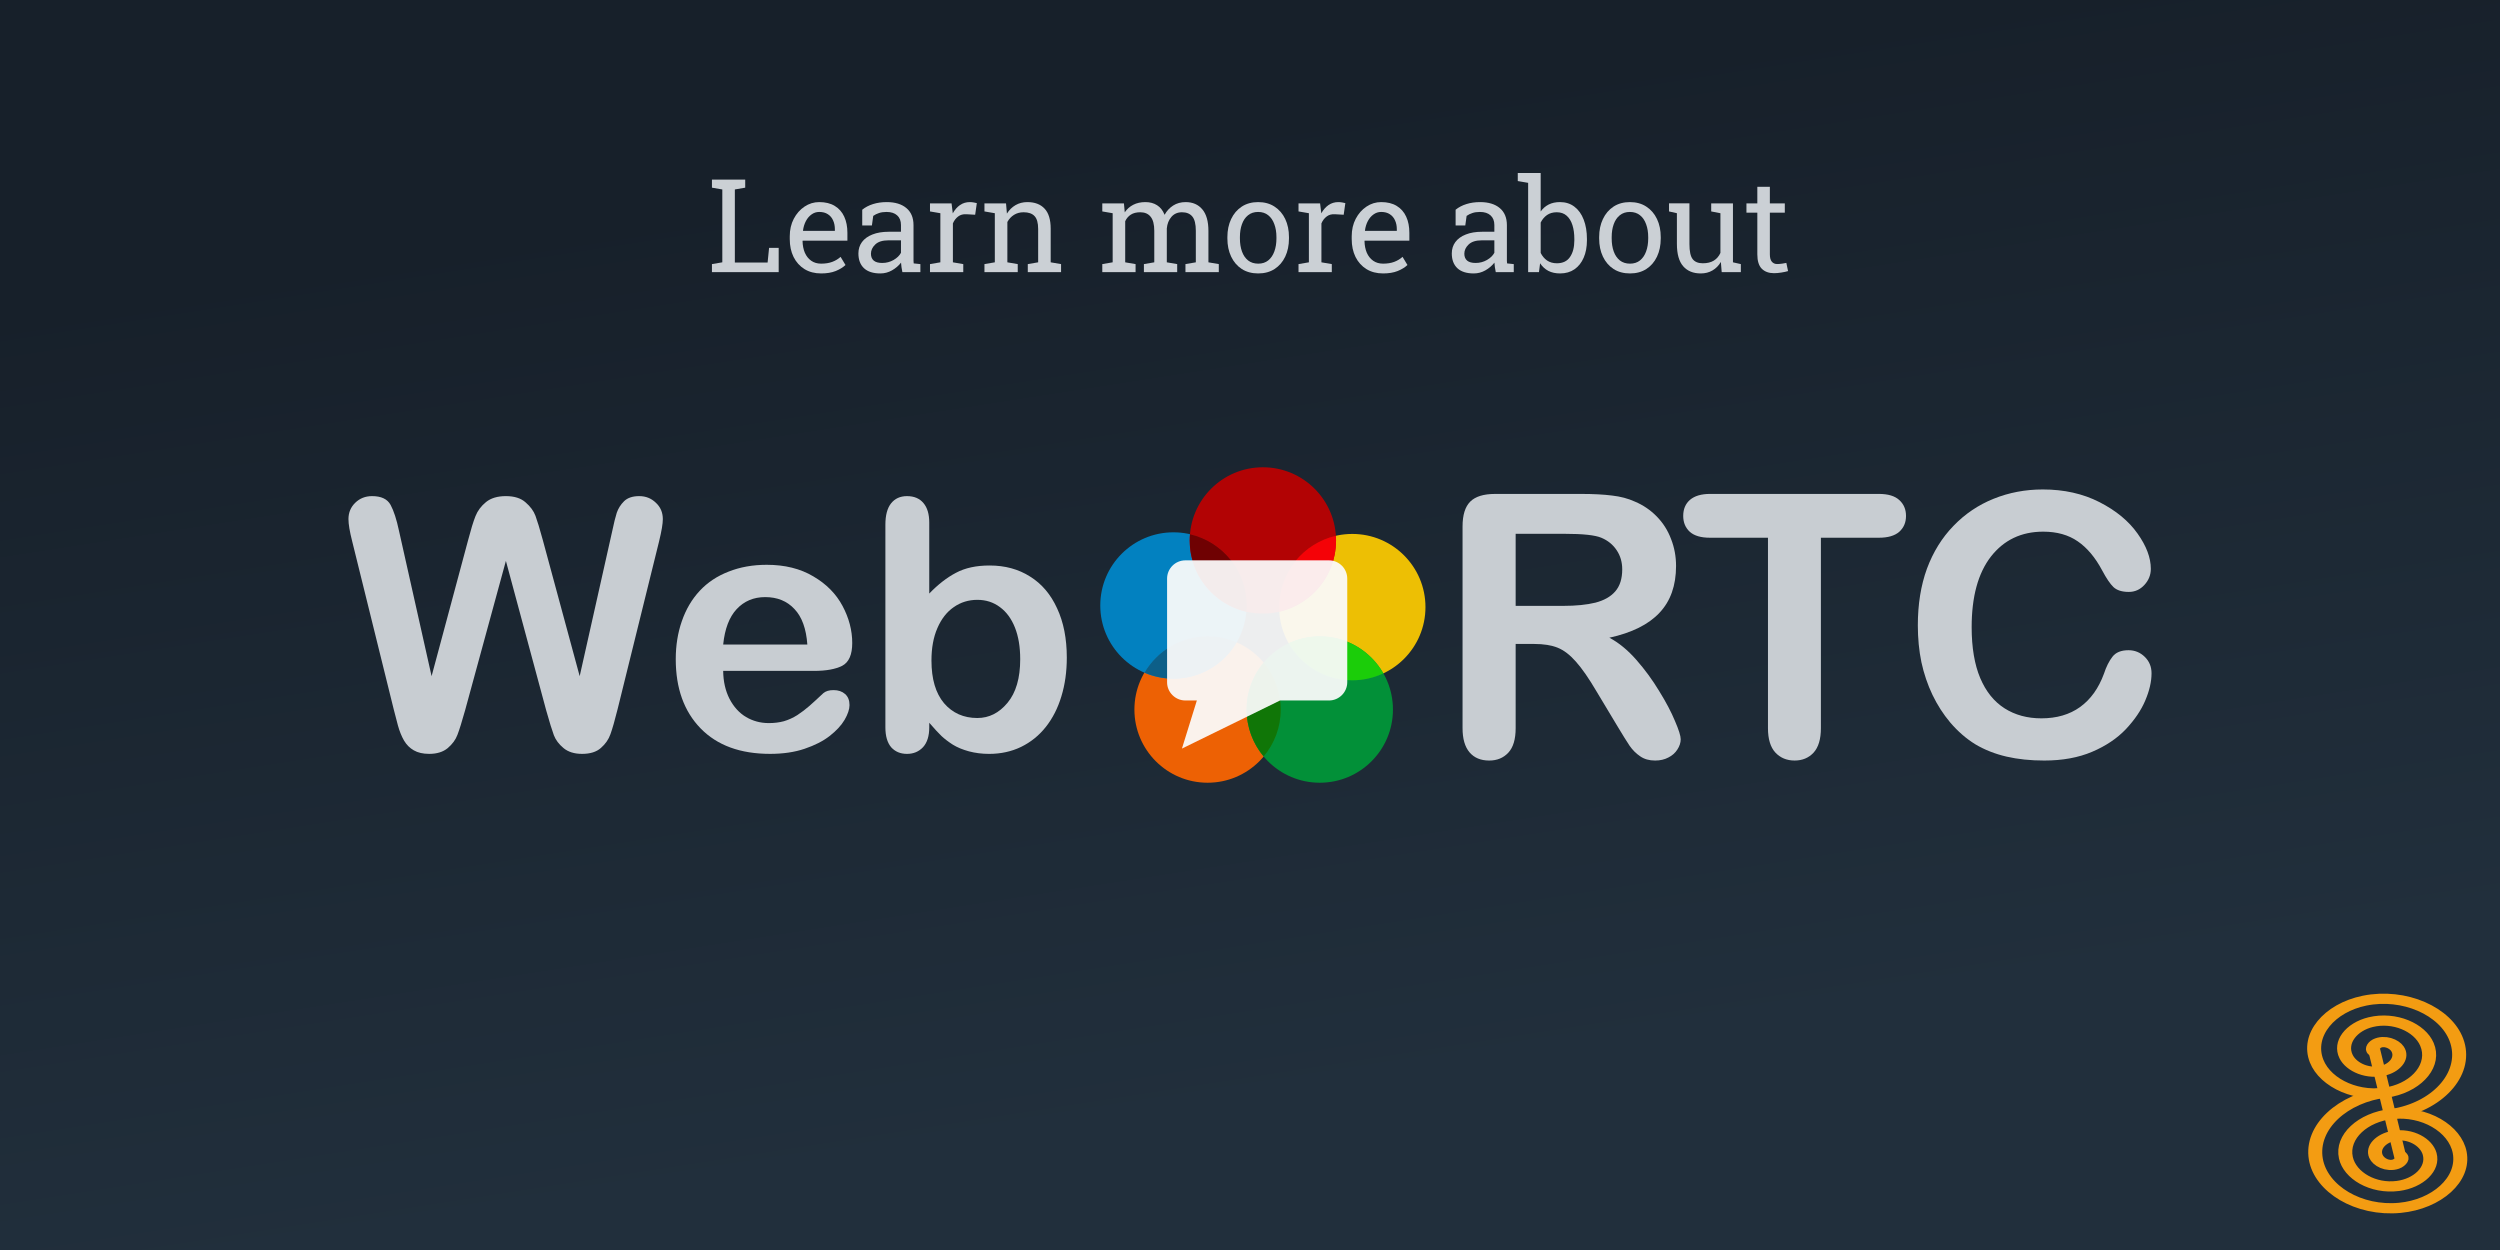
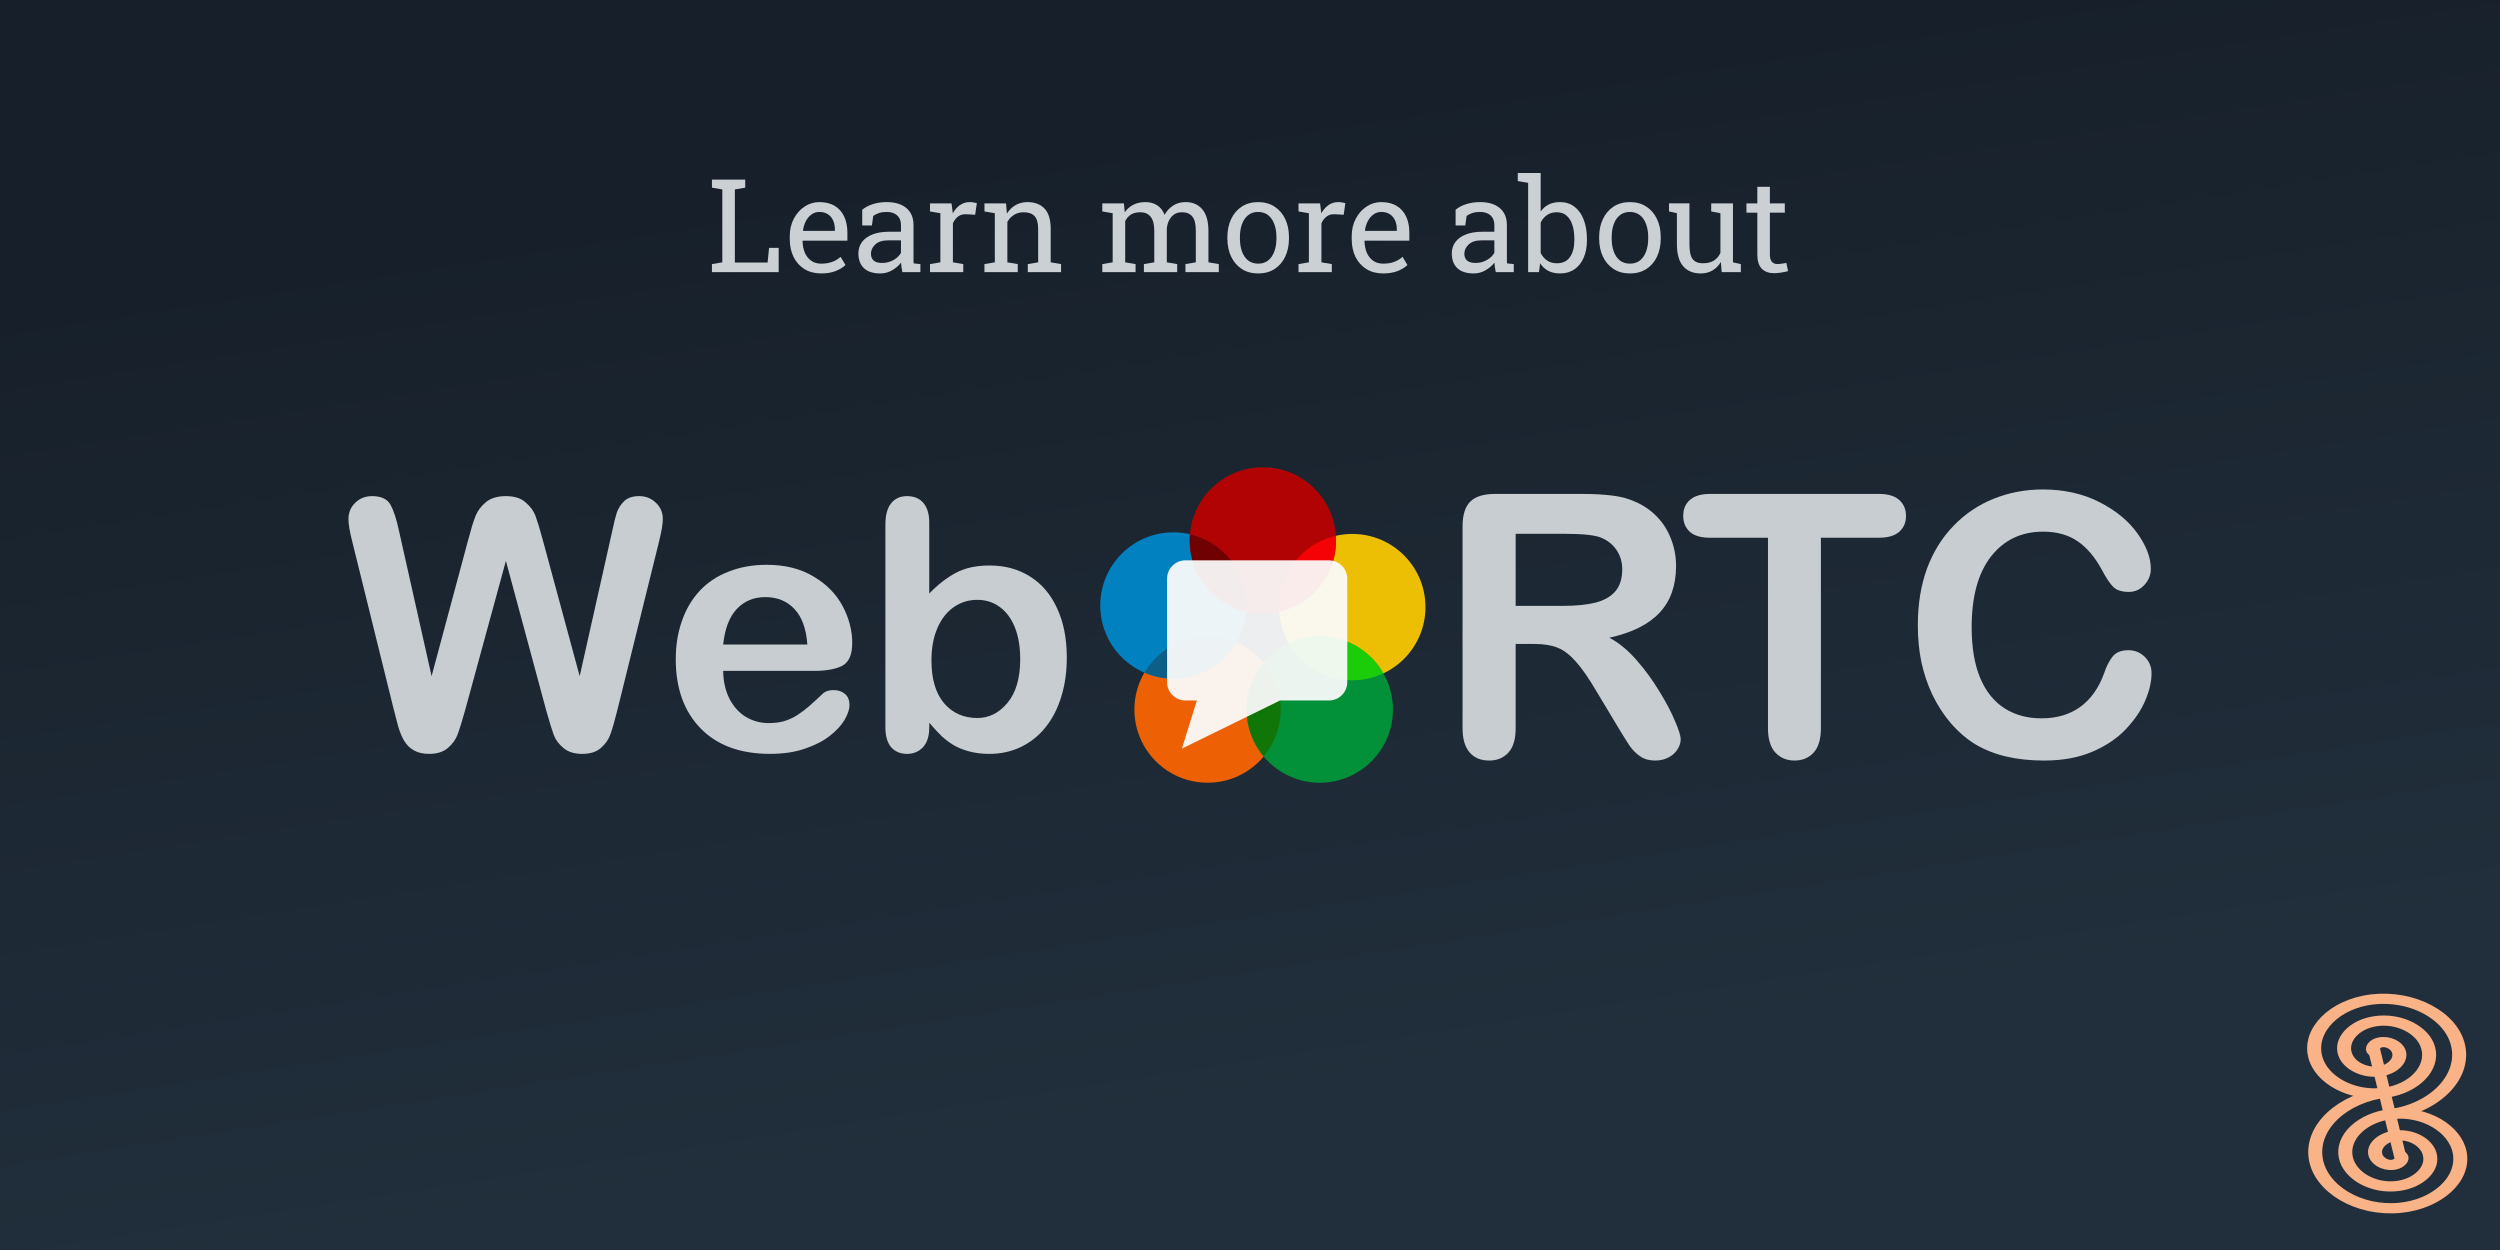
<svg xmlns="http://www.w3.org/2000/svg" xmlns:xlink="http://www.w3.org/1999/xlink" width="1024" height="512" viewBox="0 0 1024 512" id="svg2" version="1.1">
  <defs id="defs4">
    <linearGradient id="linearGradient4542">
      <stop style="stop-color:#ebedef;stop-opacity:1;" offset="0" id="stop4538" />
      <stop style="stop-color:#ebedef;stop-opacity:0;" offset="1" id="stop4540" />
    </linearGradient>
    <rect x="-53.125" y="1432.55" width="862.5" height="918.75" id="rect1298" />
    <linearGradient id="linearGradient5741">
      <stop style="stop-color:#212f3c;stop-opacity:1" offset="0" id="stop5743" />
      <stop style="stop-color:#17202a;stop-opacity:1" offset="1" id="stop5745" />
    </linearGradient>
    <linearGradient xlink:href="#linearGradient5741" id="linearGradient5747" x1="553.625" y1="989.862" x2="491.688" y2="591.425" gradientUnits="userSpaceOnUse" gradientTransform="translate(1.062557,-1.312378)" />
    <linearGradient xlink:href="#linearGradient4542" id="linearGradient4544" x1="315.54" y1="637.812" x2="707.315" y2="637.812" gradientUnits="userSpaceOnUse" />
    <clipPath clipPathUnits="userSpaceOnUse" id="clipPath844">
      <g id="use846">
        <text transform="scale(1.001524,0.9984779)" id="text943" y="908.021" x="341.67" style="font-style:normal;font-weight:normal;font-size:96px;line-height:0%;font-family:sans-serif;letter-spacing:0px;word-spacing:0px;fill:#d6dbdf;fill-opacity:0.941;stroke:none;stroke-width:1px;stroke-linecap:butt;stroke-linejoin:miter;stroke-opacity:1" xml:space="preserve">
          <tspan style="font-style:normal;font-variant:normal;font-weight:bold;font-stretch:normal;font-size:229.333px;line-height:1.25;font-family:Impact;-inkscape-font-specification:'Impact Bold';fill:#d6dbdf;fill-opacity:0.941" y="908.021" x="341.67" id="tspan941">SRE</tspan>
        </text>
        <g aria-label="SRE" transform="scale(1.001524,0.9984779)" style="font-style:normal;font-weight:normal;font-size:96px;line-height:0%;font-family:sans-serif;letter-spacing:0px;word-spacing:0px;fill:#d6dbdf;fill-opacity:0.941;stroke:none;stroke-width:1px;stroke-linecap:butt;stroke-linejoin:miter;stroke-opacity:1" id="g951">
          <path d="m 450.961,781.597 h -43.784 v -13.438 q 0,-9.406 -1.68,-11.982 -1.68,-2.576 -5.599,-2.576 -4.255,0 -6.495,3.471 -2.128,3.471 -2.128,10.526 0,9.07 2.464,13.661 2.352,4.591 13.326,11.086 31.466,18.701 39.641,30.682 8.174,11.982 8.174,38.633 0,19.372 -4.591,28.555 -4.479,9.182 -17.469,15.453 -12.99,6.159 -30.234,6.159 -18.924,0 -32.362,-7.167 -13.326,-7.167 -17.469,-18.253 -4.143,-11.086 -4.143,-31.466 v -11.87 h 43.784 v 22.06 q 0,10.19 1.792,13.102 1.904,2.911 6.607,2.911 4.703,0 6.943,-3.695 2.352,-3.695 2.352,-10.974 0,-16.013 -4.367,-20.94 -4.479,-4.927 -22.06,-16.461 -17.581,-11.646 -23.292,-16.909 -5.711,-5.263 -9.518,-14.557 -3.695,-9.294 -3.695,-23.74 0,-20.828 5.263,-30.458 5.375,-9.63 17.245,-15.005 11.87,-5.487 28.667,-5.487 18.365,0 31.242,5.935 12.99,5.935 17.133,15.005 4.255,8.958 4.255,30.57 z" style="font-style:normal;font-variant:normal;font-weight:bold;font-stretch:normal;font-size:229.333px;line-height:1.25;font-family:Impact;-inkscape-font-specification:'Impact Bold';fill:#d6dbdf;fill-opacity:0.941" id="path945" />
          <path d="m 469.662,726.727 h 33.37 q 33.37,0 45.128,2.576 11.87,2.576 19.26,13.214 7.503,10.526 7.503,33.706 0,21.164 -5.263,28.443 -5.263,7.279 -20.716,8.734 13.997,3.471 18.812,9.294 4.815,5.823 5.935,10.75 1.232,4.815 1.232,26.763 v 47.815 H 531.138 v -60.245 q 0,-14.557 -2.352,-18.029 -2.24,-3.471 -11.982,-3.471 v 81.745 h -47.143 z m 47.143,31.018 v 40.312 q 7.951,0 11.086,-2.128 3.247,-2.24 3.247,-14.221 v -9.966 q 0,-8.622 -3.135,-11.31 -3.023,-2.688 -11.198,-2.688 z" style="font-style:normal;font-variant:normal;font-weight:bold;font-stretch:normal;font-size:229.333px;line-height:1.25;font-family:Impact;-inkscape-font-specification:'Impact Bold';fill:#d6dbdf;fill-opacity:0.941" id="path947" />
          <path d="m 593.175,726.727 h 78.609 v 36.281 h -31.466 v 34.378 h 29.451 v 34.49 h -29.451 v 39.865 h 34.602 v 36.281 h -81.745 z" style="font-style:normal;font-variant:normal;font-weight:bold;font-stretch:normal;font-size:229.333px;line-height:1.25;font-family:Impact;-inkscape-font-specification:'Impact Bold';fill:#d6dbdf;fill-opacity:0.941" id="path949" />
        </g>
        <text transform="scale(1.001524,0.9984779)" id="text955" y="1310.491" x="329.87" style="font-style:normal;font-weight:normal;font-size:96px;line-height:0%;font-family:sans-serif;letter-spacing:0px;word-spacing:0px;display:inline;opacity:0.98;fill:#11dbdf;fill-opacity:0.941;stroke:none;stroke-width:1px;stroke-linecap:butt;stroke-linejoin:miter;stroke-opacity:1" xml:space="preserve">
          <tspan style="font-style:normal;font-variant:normal;font-weight:bold;font-stretch:normal;font-size:229.333px;line-height:1.25;font-family:Impact;-inkscape-font-specification:'Impact Bold';fill:#11dbdf;fill-opacity:0.941" y="1310.491" x="329.87" id="tspan953">SRE</tspan>
        </text>
      </g>
    </clipPath>
  </defs>
  <g style="display:inline" id="layer1" transform="translate(0,-540.3622)">
    <rect style="opacity:1;fill:url(#linearGradient5747);fill-opacity:1;stroke:none;stroke-width:5;stroke-linecap:round;stroke-linejoin:round;stroke-miterlimit:4;stroke-dasharray:none;stroke-opacity:1" id="rect4164-4" width="1024" height="512" x="0" y="540.362" />
    <flowRoot xml:space="preserve" id="flowRoot4235" style="font-style:normal;font-weight:normal;line-height:0.01%;font-family:sans-serif;letter-spacing:0px;word-spacing:0px;fill:#000000;fill-opacity:1;stroke:none;stroke-width:1px;stroke-linecap:butt;stroke-linejoin:miter;stroke-opacity:1" transform="matrix(0.9989634,0,0,0.9974429,1.061456,1.381783)">
      <flowRegion id="flowRegion4237">
        <rect id="rect4239" width="218.75" height="14.062" x="150.781" y="642.969" />
      </flowRegion>
      <flowPara id="flowPara4241" style="font-size:10px;line-height:1.25"> </flowPara>
    </flowRoot>
-     <g id="g939" style="stroke:#f39c12;stroke-opacity:1" transform="matrix(0.1631649,0,0,0.1631657,894.0443,776.1178)">
-       <path transform="matrix(-0.754511,0,0,-0.549522,1101.41,1279.467)" d="m 818.156,151.407 c 16.665,7.973 6.716,31.188 -4.317,38.904 -24.432,17.085 -56.677,0.43 -68.529,-23.727 -18.856,-38.431 5.729,-82.951 43.136,-98.155 C 840.469,47.285 897.929,80.282 916.226,130.975 939.866,196.471 898.273,267.105 834.271,288.381 755.351,314.616 671.435,264.342 647.24,187.016 618.353,94.696 677.355,-2.563 768.014,-29.64 873.721,-61.213 984.359,6.547 1014.296,110.543 1048.576,229.629 972.041,353.671 854.703,386.451 722.244,423.455 584.781,338.131 549.17,207.448 509.431,61.619 603.552,-89.276 747.582,-127.71 c 9.036,-2.411 18.19,-4.381 27.418,-5.902" id="path881-7" style="fill:none;fill-opacity:1;fill-rule:evenodd;stroke:#f39c12;stroke-width:46.59;stroke-miterlimit:4;stroke-dasharray:none;stroke-opacity:1" />
-       <text transform="scale(1.006766,0.9932794)" id="text3340-3" y="1527.291" x="689.023" style="font-style:normal;font-weight:normal;font-size:12.09px;line-height:0%;font-family:sans-serif;letter-spacing:0px;word-spacing:0px;fill:#000000;fill-opacity:1;stroke:#f39c12;stroke-width:30;stroke-linecap:butt;stroke-linejoin:miter;stroke-miterlimit:4;stroke-dasharray:none;stroke-opacity:1" xml:space="preserve">
-         <tspan style="font-size:39.958px;line-height:1.25;stroke:#f39c12;stroke-width:30;stroke-miterlimit:4;stroke-dasharray:none;stroke-opacity:1" y="1527.291" x="689.023" id="tspan3342-6"> </tspan>
+     <g id="g939" style="stroke:#fab387;stroke-opacity:1" transform="matrix(0.1631649,0,0,0.1631657,894.0443,776.1178)">
+       <path transform="matrix(-0.754511,0,0,-0.549522,1101.41,1279.467)" d="m 818.156,151.407 c 16.665,7.973 6.716,31.188 -4.317,38.904 -24.432,17.085 -56.677,0.43 -68.529,-23.727 -18.856,-38.431 5.729,-82.951 43.136,-98.155 C 840.469,47.285 897.929,80.282 916.226,130.975 939.866,196.471 898.273,267.105 834.271,288.381 755.351,314.616 671.435,264.342 647.24,187.016 618.353,94.696 677.355,-2.563 768.014,-29.64 873.721,-61.213 984.359,6.547 1014.296,110.543 1048.576,229.629 972.041,353.671 854.703,386.451 722.244,423.455 584.781,338.131 549.17,207.448 509.431,61.619 603.552,-89.276 747.582,-127.71 c 9.036,-2.411 18.19,-4.381 27.418,-5.902" id="path881-7" style="fill:none;fill-opacity:1;fill-rule:evenodd;stroke:#fab387;stroke-width:46.59;stroke-miterlimit:4;stroke-dasharray:none;stroke-opacity:1" />
+       <text transform="scale(1.006766,0.9932794)" id="text3340-3" y="1527.291" x="689.023" style="font-style:normal;font-weight:normal;font-size:12.09px;line-height:0%;font-family:sans-serif;letter-spacing:0px;word-spacing:0px;fill:#000000;fill-opacity:1;stroke:#fab387;stroke-width:30;stroke-linecap:butt;stroke-linejoin:miter;stroke-miterlimit:4;stroke-dasharray:none;stroke-opacity:1" xml:space="preserve">
+         <tspan style="font-size:39.958px;line-height:1.25;stroke:#fab387;stroke-width:30;stroke-miterlimit:4;stroke-dasharray:none;stroke-opacity:1" y="1527.291" x="689.023" id="tspan3342-6"> </tspan>
      </text>
-       <path transform="matrix(0.754511,0,0,0.549522,1094.754,1224.256)" d="m -729.379,420.178 c 15.131,11.98 1.377,33.941 -11.812,40.296 -27.878,13.433 -58.409,-8.384 -66.912,-35.179 -13.306,-41.932 18.163,-83.597 58.546,-93.528 55.698,-13.697 109.024,27.941 120.144,81.912 14.294,69.383 -37.711,134.561 -105.279,146.759 -83.036,14.991 -160.156,-47.476 -173.375,-128.646 -15.744,-96.675 57.238,-185.787 152.012,-199.991 110.305,-16.531 211.442,66.998 226.607,175.379 17.341,123.931 -76.756,237.112 -198.746,253.222 -137.554,18.166 -262.794,-86.513 -279.838,-222.112 -18.395,-146.344 89.313,-280.992 233.033,-304.68" id="path881" style="fill:none;fill-opacity:1;fill-rule:evenodd;stroke:#f39c12;stroke-width:46.59;stroke-miterlimit:4;stroke-dasharray:none;stroke-opacity:1" />
-       <path id="path941" d="m 479.462,1186.029 68.025,279.063" style="fill:none;stroke:#f39c12;stroke-width:30;stroke-linecap:butt;stroke-linejoin:miter;stroke-miterlimit:4;stroke-dasharray:none;stroke-opacity:1" />
+       <path transform="matrix(0.754511,0,0,0.549522,1094.754,1224.256)" d="m -729.379,420.178 c 15.131,11.98 1.377,33.941 -11.812,40.296 -27.878,13.433 -58.409,-8.384 -66.912,-35.179 -13.306,-41.932 18.163,-83.597 58.546,-93.528 55.698,-13.697 109.024,27.941 120.144,81.912 14.294,69.383 -37.711,134.561 -105.279,146.759 -83.036,14.991 -160.156,-47.476 -173.375,-128.646 -15.744,-96.675 57.238,-185.787 152.012,-199.991 110.305,-16.531 211.442,66.998 226.607,175.379 17.341,123.931 -76.756,237.112 -198.746,253.222 -137.554,18.166 -262.794,-86.513 -279.838,-222.112 -18.395,-146.344 89.313,-280.992 233.033,-304.68" id="path881" style="fill:none;fill-opacity:1;fill-rule:evenodd;stroke:#fab387;stroke-width:46.59;stroke-miterlimit:4;stroke-dasharray:none;stroke-opacity:1" />
+       <path id="path941" d="m 479.462,1186.029 68.025,279.063" style="fill:none;stroke:#fab387;stroke-width:30;stroke-linecap:butt;stroke-linejoin:miter;stroke-miterlimit:4;stroke-dasharray:none;stroke-opacity:1" />
    </g>
    <text xml:space="preserve" id="text1296" style="font-size:26.667px;line-height:1.25;font-family:Verdana;-inkscape-font-specification:Verdana;white-space:pre;shape-inside:url(#rect1298);" />
    <g id="layer2" />
    <g aria-label="Learn more about" transform="matrix(1.000762,0,0,0.9992387,0,15.09001)" style="font-style:normal;font-variant:normal;font-weight:normal;font-stretch:normal;line-height:0%;font-family:Georgia;-inkscape-font-specification:Georgia;letter-spacing:0px;word-spacing:0px;display:inline;fill:#d6dbdf;fill-opacity:0.941;stroke:none;stroke-width:1px;stroke-linecap:butt;stroke-linejoin:miter;stroke-opacity:1" id="text4440-8-2">
      <path d="m 291.389,637.211 v -3.281 l 4.245,-0.729 v -29.87 l -4.245,-0.729 v -3.307 h 4.245 5.13 4.245 v 3.307 l -4.245,0.729 v 29.948 h 13.411 l 0.599,-5.99 h 3.932 v 9.922 z" style="font-style:normal;font-variant:normal;font-weight:normal;font-stretch:normal;font-size:53.333px;line-height:1.25;font-family:'Roboto Slab';-inkscape-font-specification:'Roboto Slab';fill:#d6dbdf;fill-opacity:0.941" id="path942" />
      <path d="m 336.076,637.758 q -3.906,0 -6.797,-1.771 -2.891,-1.797 -4.479,-4.974 -1.562,-3.177 -1.562,-7.344 v -1.146 q 0,-4.01 1.641,-7.161 1.667,-3.177 4.401,-5 2.76,-1.849 6.016,-1.849 3.802,0 6.354,1.562 2.578,1.562 3.88,4.401 1.302,2.812 1.302,6.641 v 3.203 h -18.281 l -0.078,0.13 q 0.052,2.708 0.938,4.818 0.911,2.083 2.604,3.281 1.693,1.198 4.062,1.198 2.604,0 4.557,-0.729 1.979,-0.755 3.411,-2.057 l 2.005,3.333 q -1.51,1.458 -4.01,2.474 -2.474,0.99 -5.964,0.99 z m -7.37,-17.448 h 12.995 v -0.677 q 0,-2.031 -0.729,-3.62 -0.703,-1.615 -2.135,-2.526 -1.406,-0.938 -3.542,-0.938 -1.719,0 -3.125,1.016 -1.406,0.99 -2.318,2.708 -0.911,1.719 -1.198,3.906 z" style="font-style:normal;font-variant:normal;font-weight:normal;font-stretch:normal;font-size:53.333px;line-height:1.25;font-family:'Roboto Slab';-inkscape-font-specification:'Roboto Slab';fill:#d6dbdf;fill-opacity:0.941" id="path944" />
      <path d="m 360.321,637.758 q -4.401,0 -6.693,-2.135 -2.292,-2.161 -2.292,-6.068 0,-2.682 1.458,-4.661 1.484,-2.005 4.271,-3.099 2.786,-1.12 6.667,-1.12 h 5.026 v -2.76 q 0,-2.552 -1.562,-3.958 -1.536,-1.406 -4.349,-1.406 -1.771,0 -3.073,0.443 -1.302,0.417 -2.37,1.172 l -0.547,3.932 h -3.958 v -6.458 q 1.901,-1.536 4.427,-2.318 2.526,-0.807 5.599,-0.807 5.13,0 8.047,2.448 2.917,2.448 2.917,7.005 v 13.568 q 0,0.547 0,1.068 0.026,0.521 0.078,1.042 l 2.734,0.286 v 3.281 h -7.37 q -0.234,-1.146 -0.365,-2.057 -0.13,-0.911 -0.182,-1.823 -1.484,1.901 -3.724,3.177 -2.214,1.25 -4.74,1.25 z m 0.755,-4.297 q 2.552,0 4.661,-1.224 2.109,-1.224 3.021,-2.943 v -5.104 h -5.208 q -3.542,0 -5.312,1.693 -1.771,1.693 -1.771,3.776 0,1.849 1.146,2.839 1.146,0.964 3.464,0.964 z" style="font-style:normal;font-variant:normal;font-weight:normal;font-stretch:normal;font-size:53.333px;line-height:1.25;font-family:'Roboto Slab';-inkscape-font-specification:'Roboto Slab';fill:#d6dbdf;fill-opacity:0.941" id="path946" />
      <path d="m 380.634,637.211 v -3.281 l 4.245,-0.729 v -20.13 l -4.245,-0.729 v -3.307 h 8.828 l 0.443,3.594 0.052,0.495 q 1.198,-2.161 2.943,-3.385 1.771,-1.224 4.036,-1.224 0.807,0 1.641,0.156 0.859,0.13 1.224,0.26 l -0.677,4.766 -3.568,-0.208 q -2.031,-0.13 -3.411,0.938 -1.38,1.042 -2.135,2.812 v 15.964 l 4.245,0.729 v 3.281 z" style="font-style:normal;font-variant:normal;font-weight:normal;font-stretch:normal;font-size:53.333px;line-height:1.25;font-family:'Roboto Slab';-inkscape-font-specification:'Roboto Slab';fill:#d6dbdf;fill-opacity:0.941" id="path948" />
      <path d="m 402.925,637.211 v -3.281 l 4.245,-0.729 v -20.13 l -4.245,-0.729 v -3.307 h 8.828 l 0.365,4.193 q 1.406,-2.24 3.516,-3.464 2.135,-1.25 4.844,-1.25 4.557,0 7.057,2.682 2.5,2.656 2.5,8.229 v 13.776 l 4.245,0.729 v 3.281 h -13.62 v -3.281 l 4.245,-0.729 v -13.672 q 0,-3.724 -1.484,-5.286 -1.458,-1.562 -4.479,-1.562 -2.214,0 -3.932,1.068 -1.693,1.068 -2.708,2.917 v 16.536 l 4.245,0.729 v 3.281 z" style="font-style:normal;font-variant:normal;font-weight:normal;font-stretch:normal;font-size:53.333px;line-height:1.25;font-family:'Roboto Slab';-inkscape-font-specification:'Roboto Slab';fill:#d6dbdf;fill-opacity:0.941" id="path950" />
      <path d="m 451.155,637.211 v -3.281 l 4.245,-0.729 v -20.13 l -4.245,-0.729 v -3.307 h 8.854 l 0.339,3.672 q 1.354,-2.005 3.49,-3.099 2.135,-1.094 4.948,-1.094 2.812,0 4.818,1.302 2.031,1.302 3.047,3.906 1.328,-2.396 3.516,-3.802 2.188,-1.406 5.104,-1.406 4.323,0 6.823,2.969 2.5,2.943 2.5,8.88 v 12.839 l 4.245,0.729 v 3.281 h -13.646 v -3.281 l 4.245,-0.729 v -12.891 q 0,-4.167 -1.432,-5.885 -1.432,-1.745 -4.245,-1.745 -2.682,0 -4.323,1.901 -1.615,1.875 -1.875,4.74 v 13.88 l 4.245,0.729 v 3.281 h -13.62 v -3.281 l 4.245,-0.729 v -12.891 q 0,-3.958 -1.484,-5.781 -1.458,-1.849 -4.245,-1.849 -2.344,0 -3.854,0.964 -1.51,0.964 -2.318,2.708 v 16.849 l 4.245,0.729 v 3.281 z" style="font-style:normal;font-variant:normal;font-weight:normal;font-stretch:normal;font-size:53.333px;line-height:1.25;font-family:'Roboto Slab';-inkscape-font-specification:'Roboto Slab';fill:#d6dbdf;fill-opacity:0.941" id="path952" />
      <path d="m 514.983,637.758 q -3.906,0 -6.745,-1.823 -2.812,-1.849 -4.349,-5.078 -1.536,-3.255 -1.536,-7.422 v -0.573 q 0,-4.167 1.536,-7.396 1.536,-3.255 4.349,-5.104 2.839,-1.849 6.693,-1.849 3.906,0 6.719,1.849 2.839,1.849 4.375,5.078 1.536,3.229 1.536,7.422 v 0.573 q 0,4.193 -1.536,7.448 -1.536,3.229 -4.349,5.052 -2.812,1.823 -6.693,1.823 z m 0,-4.01 q 2.448,0 4.089,-1.328 1.667,-1.354 2.5,-3.672 0.859,-2.344 0.859,-5.312 v -0.573 q 0,-2.969 -0.859,-5.286 -0.833,-2.344 -2.5,-3.672 -1.667,-1.354 -4.141,-1.354 -2.448,0 -4.115,1.354 -1.667,1.328 -2.5,3.672 -0.833,2.318 -0.833,5.286 v 0.573 q 0,2.969 0.833,5.312 0.833,2.318 2.5,3.672 1.693,1.328 4.167,1.328 z" style="font-style:normal;font-variant:normal;font-weight:normal;font-stretch:normal;font-size:53.333px;line-height:1.25;font-family:'Roboto Slab';-inkscape-font-specification:'Roboto Slab';fill:#d6dbdf;fill-opacity:0.941" id="path954" />
      <path d="m 531.467,637.211 v -3.281 l 4.245,-0.729 v -20.13 l -4.245,-0.729 v -3.307 h 8.828 l 0.443,3.594 0.052,0.495 q 1.198,-2.161 2.943,-3.385 1.771,-1.224 4.036,-1.224 0.807,0 1.641,0.156 0.859,0.13 1.224,0.26 l -0.677,4.766 -3.568,-0.208 q -2.031,-0.13 -3.411,0.938 -1.38,1.042 -2.135,2.812 v 15.964 l 4.245,0.729 v 3.281 z" style="font-style:normal;font-variant:normal;font-weight:normal;font-stretch:normal;font-size:53.333px;line-height:1.25;font-family:'Roboto Slab';-inkscape-font-specification:'Roboto Slab';fill:#d6dbdf;fill-opacity:0.941" id="path956" />
      <path d="m 566.076,637.758 q -3.906,0 -6.797,-1.771 -2.891,-1.797 -4.479,-4.974 -1.562,-3.177 -1.562,-7.344 v -1.146 q 0,-4.01 1.641,-7.161 1.667,-3.177 4.401,-5 2.76,-1.849 6.016,-1.849 3.802,0 6.354,1.562 2.578,1.562 3.88,4.401 1.302,2.812 1.302,6.641 v 3.203 h -18.281 l -0.078,0.13 q 0.052,2.708 0.938,4.818 0.911,2.083 2.604,3.281 1.693,1.198 4.062,1.198 2.604,0 4.557,-0.729 1.979,-0.755 3.411,-2.057 l 2.005,3.333 q -1.51,1.458 -4.01,2.474 -2.474,0.99 -5.964,0.99 z m -7.37,-17.448 h 12.995 v -0.677 q 0,-2.031 -0.729,-3.62 -0.703,-1.615 -2.135,-2.526 -1.406,-0.938 -3.542,-0.938 -1.719,0 -3.125,1.016 -1.406,0.99 -2.318,2.708 -0.911,1.719 -1.198,3.906 z" style="font-style:normal;font-variant:normal;font-weight:normal;font-stretch:normal;font-size:53.333px;line-height:1.25;font-family:'Roboto Slab';-inkscape-font-specification:'Roboto Slab';fill:#d6dbdf;fill-opacity:0.941" id="path958" />
      <path d="m 603.186,637.758 q -4.401,0 -6.693,-2.135 -2.292,-2.161 -2.292,-6.068 0,-2.682 1.458,-4.661 1.484,-2.005 4.271,-3.099 2.786,-1.12 6.667,-1.12 h 5.026 v -2.76 q 0,-2.552 -1.562,-3.958 -1.536,-1.406 -4.349,-1.406 -1.771,0 -3.073,0.443 -1.302,0.417 -2.37,1.172 l -0.547,3.932 h -3.958 v -6.458 q 1.901,-1.536 4.427,-2.318 2.526,-0.807 5.599,-0.807 5.13,0 8.047,2.448 2.917,2.448 2.917,7.005 v 13.568 q 0,0.547 0,1.068 0.026,0.521 0.078,1.042 l 2.734,0.286 v 3.281 h -7.37 q -0.234,-1.146 -0.365,-2.057 -0.13,-0.911 -0.182,-1.823 -1.484,1.901 -3.724,3.177 -2.214,1.25 -4.74,1.25 z m 0.755,-4.297 q 2.552,0 4.661,-1.224 2.109,-1.224 3.021,-2.943 v -5.104 h -5.208 q -3.542,0 -5.312,1.693 -1.771,1.693 -1.771,3.776 0,1.849 1.146,2.839 1.146,0.964 3.464,0.964 z" style="font-style:normal;font-variant:normal;font-weight:normal;font-stretch:normal;font-size:53.333px;line-height:1.25;font-family:'Roboto Slab';-inkscape-font-specification:'Roboto Slab';fill:#d6dbdf;fill-opacity:0.941" id="path960" />
      <path d="m 638.524,637.758 q -2.76,0 -4.792,-1.042 -2.031,-1.068 -3.385,-3.125 l -0.469,3.62 h -4.427 v -36.589 l -4.245,-0.729 v -3.307 h 9.375 v 15.781 q 1.328,-1.875 3.281,-2.865 1.979,-0.99 4.609,-0.99 3.49,0 5.938,1.901 2.474,1.875 3.776,5.286 1.328,3.411 1.328,7.943 v 0.547 q 0,4.062 -1.328,7.109 -1.302,3.047 -3.776,4.766 -2.448,1.693 -5.885,1.693 z m -1.302,-4.167 q 3.62,0 5.365,-2.578 1.771,-2.578 1.771,-6.823 v -0.547 q 0,-3.255 -0.781,-5.703 -0.781,-2.474 -2.37,-3.854 -1.589,-1.406 -4.036,-1.406 -2.37,0 -4.01,1.146 -1.615,1.146 -2.578,3.073 v 12.448 q 0.964,1.953 2.604,3.099 1.667,1.146 4.036,1.146 z" style="font-style:normal;font-variant:normal;font-weight:normal;font-stretch:normal;font-size:53.333px;line-height:1.25;font-family:'Roboto Slab';-inkscape-font-specification:'Roboto Slab';fill:#d6dbdf;fill-opacity:0.941" id="path962" />
      <path d="m 667.144,637.758 q -3.906,0 -6.745,-1.823 -2.812,-1.849 -4.349,-5.078 -1.536,-3.255 -1.536,-7.422 v -0.573 q 0,-4.167 1.536,-7.396 1.536,-3.255 4.349,-5.104 2.839,-1.849 6.693,-1.849 3.906,0 6.719,1.849 2.839,1.849 4.375,5.078 1.536,3.229 1.536,7.422 v 0.573 q 0,4.193 -1.536,7.448 -1.536,3.229 -4.349,5.052 -2.812,1.823 -6.693,1.823 z m 0,-4.01 q 2.448,0 4.089,-1.328 1.667,-1.354 2.5,-3.672 0.859,-2.344 0.859,-5.312 v -0.573 q 0,-2.969 -0.859,-5.286 -0.833,-2.344 -2.5,-3.672 -1.667,-1.354 -4.141,-1.354 -2.448,0 -4.115,1.354 -1.667,1.328 -2.5,3.672 -0.833,2.318 -0.833,5.286 v 0.573 q 0,2.969 0.833,5.312 0.833,2.318 2.5,3.672 1.693,1.328 4.167,1.328 z" style="font-style:normal;font-variant:normal;font-weight:normal;font-stretch:normal;font-size:53.333px;line-height:1.25;font-family:'Roboto Slab';-inkscape-font-specification:'Roboto Slab';fill:#d6dbdf;fill-opacity:0.941" id="path964" />
      <path d="m 696.076,637.758 q -4.583,0 -7.161,-2.943 -2.578,-2.943 -2.578,-9.167 v -12.578 l -3.229,-0.729 v -3.307 h 3.229 5.13 v 16.667 q 0,4.505 1.328,6.198 1.328,1.693 4.141,1.693 2.734,0 4.505,-1.094 1.797,-1.12 2.708,-3.151 v -16.276 l -3.776,-0.729 v -3.307 h 3.776 5.13 v 24.167 l 3.229,0.729 v 3.281 h -7.839 l -0.339,-4.167 q -1.328,2.266 -3.438,3.49 -2.083,1.224 -4.818,1.224 z" style="font-style:normal;font-variant:normal;font-weight:normal;font-stretch:normal;font-size:53.333px;line-height:1.25;font-family:'Roboto Slab';-inkscape-font-specification:'Roboto Slab';fill:#d6dbdf;fill-opacity:0.941" id="path966" />
      <path d="m 726.05,637.654 q -3.125,0 -4.974,-1.823 -1.823,-1.849 -1.823,-5.885 v -17.109 h -4.453 v -3.802 h 4.453 v -6.797 h 5.13 v 6.797 h 6.12 v 3.802 h -6.12 v 17.109 q 0,2.031 0.807,2.995 0.807,0.964 2.161,0.964 0.911,0 2.031,-0.156 1.12,-0.182 1.745,-0.312 l 0.703,3.359 q -1.12,0.339 -2.76,0.599 -1.615,0.26 -3.021,0.26 z" style="font-style:normal;font-variant:normal;font-weight:normal;font-stretch:normal;font-size:53.333px;line-height:1.25;font-family:'Roboto Slab';-inkscape-font-specification:'Roboto Slab';fill:#d6dbdf;fill-opacity:0.941" id="path968" />
    </g>
    <g aria-label="SRE" transform="matrix(1.001524,0,0,0.9984779,-12.99995,0)" style="font-style:normal;font-variant:normal;font-weight:bold;font-stretch:normal;font-size:96px;line-height:0%;font-family:Roboto;-inkscape-font-specification:'Roboto Bold';letter-spacing:0px;word-spacing:0px;display:inline;opacity:0.98;fill:#d6dbdf;fill-opacity:0.941;stroke:none;stroke-width:1px;stroke-linecap:butt;stroke-linejoin:miter;stroke-opacity:1" id="text4160-3-3-9-0">
      <g transform="matrix(0.9984779,0,0,1.001524,369.8168,334.5901)" id="g66">
        <g id="g971">
          <g id="g48" transform="matrix(0.55643,0,0,0.55643,20.746,208.1376)">
            <g id="g6" transform="matrix(3.9483,0,0,-3.9483,263.23,518.98)">
              <path id="path4" d="m 0,0 c 0,-7.534 -6.107,-13.642 -13.641,-13.642 -7.535,0 -13.642,6.108 -13.642,13.642 0,7.534 6.107,13.642 13.642,13.642 C -6.107,13.642 0,7.534 0,0" style="fill:#ff6600" />
            </g>
            <g id="g10" transform="matrix(3.9483,0,0,-3.9483,369.76,443.57)">
              <path id="path8" d="m 0,0 c 0,-7.533 -6.107,-13.642 -13.641,-13.642 -7.535,0 -13.642,6.109 -13.642,13.642 0,7.534 6.107,13.643 13.642,13.643 C -6.107,13.643 0,7.534 0,0" style="fill:#ffcc00" />
            </g>
            <g id="g14" transform="matrix(3.9483,0,0,-3.9483,238.1,442.38)">
              <path id="path12" d="m 0,0 c 0,-7.533 -6.107,-13.642 -13.642,-13.642 -7.533,0 -13.641,6.109 -13.641,13.642 0,7.534 6.108,13.643 13.641,13.643 C -6.107,13.643 0,7.534 0,0" style="fill:#0089cc" />
            </g>
            <g id="g18" transform="matrix(3.9483,0,0,-3.9483,345.82,518.98)">
              <path id="path16" d="m 0,0 c 0,-7.534 -6.107,-13.642 -13.643,-13.642 -7.533,0 -13.641,6.108 -13.641,13.642 0,7.534 6.108,13.642 13.641,13.642 C -6.107,13.642 0,7.534 0,0" style="fill:#009939" />
            </g>
            <g id="g22" transform="matrix(3.9483,0,0,-3.9483,303.93,394.5)">
              <path id="path20" d="m 0,0 c 0,-7.534 -6.108,-13.642 -13.642,-13.642 -7.534,0 -13.642,6.108 -13.642,13.642 0,7.534 6.108,13.642 13.642,13.642 C -6.108,13.642 0,7.534 0,0" style="fill:#bf0000" />
            </g>
            <g id="g26" transform="matrix(3.9483,0,0,-3.9483,262.04,443.57)">
              <path id="path24" d="M 0,0 C 0,-0.287 0.025,-0.568 0.043,-0.851 6.094,0.545 10.61,5.955 10.61,12.43 c 0,0.287 -0.025,0.569 -0.043,0.852 C 4.516,11.885 0,6.475 0,0" style="fill:#fc0007" />
            </g>
            <g id="g30" transform="matrix(3.9483,0,0,-3.9483,269.15,470.24)">
              <path id="path28" d="m 0,0 c 2.351,-4.11 6.769,-6.887 11.843,-6.887 2.068,0 4.021,0.474 5.778,1.298 -2.35,4.11 -6.768,6.887 -11.843,6.887 C 3.71,1.298 1.757,0.824 0,0" style="fill:#1cd306" />
            </g>
            <g id="g34" transform="matrix(3.9483,0,0,-3.9483,238.1,518.98)">
              <path id="path32" d="M 0,0 C 0,-3.333 1.198,-6.383 3.184,-8.752 5.168,-6.383 6.366,-3.333 6.366,0 6.366,3.333 5.168,6.383 3.184,8.752 1.198,6.383 0,3.333 0,0" style="fill:#0f7504" />
            </g>
            <g id="g38" transform="matrix(3.9483,0,0,-3.9483,162.91,491.83)">
              <path id="path36" d="m 0,0 c 1.657,-0.716 3.481,-1.117 5.401,-1.117 5.024,0 9.401,2.723 11.769,6.766 C 15.513,6.365 13.688,6.765 11.769,6.765 6.745,6.765 2.367,4.042 0,0" style="fill:#0c5e87" />
            </g>
            <g id="g42" transform="matrix(3.9483,0,0,-3.9483,196.44,389.95)">
              <path id="path40" d="m 0,0 c -0.032,-0.38 -0.059,-0.762 -0.059,-1.151 0,-6.47 4.509,-11.875 10.553,-13.277 0.031,0.38 0.058,0.762 0.058,1.15 C 10.552,-6.808 6.044,-1.401 0,0" style="fill:#6b0001" />
            </g>
            <g id="g46" transform="matrix(3.9483,0,0,-3.9483,201.47,512.31)">
              <path id="path44" d="M 0,0 H -2.134 C -4.018,0 -5.55,1.527 -5.55,3.406 v 19.316 c 0,1.879 1.532,3.407 3.416,3.407 h 26.759 c 1.884,0 3.415,-1.528 3.415,-3.407 V 3.406 C 28.04,1.527 26.509,0 24.625,0 h -9.116 l -18.29,-8.966 z" style="fill:#ffffff" />
            </g>
          </g>
          <g transform="translate(0,-10.20035)" id="g56" style="fill:#d6dbdf;fill-opacity:0.941">
            <path style="fill:#d6dbdf;fill-opacity:0.941" id="path50" d="m -133.66,507.44 -16.505,-61.214 -16.714,61.214 q -1.95,6.964 -3.134,10.028 -1.114,2.995 -3.97,5.432 -2.855,2.368 -7.591,2.368 -3.83,0 -6.337,-1.462 -2.437,-1.393 -3.97,-3.97 -1.532,-2.646 -2.507,-6.198 -0.975,-3.621 -1.741,-6.686 l -16.992,-68.736 q -1.532,-5.989 -1.532,-9.123 0,-3.97 2.786,-6.686 2.786,-2.716 6.894,-2.716 5.641,0 7.591,3.621 1.95,3.621 3.412,10.516 l 13.371,59.613 14.973,-55.782 q 1.671,-6.407 2.995,-9.75 1.323,-3.343 4.318,-5.78 2.995,-2.437 8.148,-2.437 5.223,0 8.078,2.577 2.925,2.507 4.039,5.502 1.114,2.995 2.995,9.889 l 15.112,55.782 13.371,-59.613 q 0.975,-4.666 1.811,-7.312 0.905,-2.646 2.995,-4.736 2.159,-2.089 6.198,-2.089 4.039,0 6.825,2.716 2.855,2.646 2.855,6.686 0,2.855 -1.532,9.123 l -16.992,68.736 q -1.741,6.964 -2.925,10.237 -1.114,3.204 -3.9,5.641 -2.716,2.437 -7.73,2.437 -4.736,0 -7.591,-2.368 -2.855,-2.368 -3.97,-5.293 -1.114,-2.995 -3.134,-10.168 z" />
            <path style="fill:#d6dbdf;fill-opacity:0.941" id="path52" d="m -23.976,491.28 h -37.188 q 0.07,6.477 2.577,11.421 2.577,4.944 6.755,7.452 4.248,2.507 9.332,2.507 3.412,0 6.198,-0.766 2.855,-0.836 5.502,-2.507 2.646,-1.741 4.875,-3.691 2.228,-1.95 5.78,-5.293 1.462,-1.254 4.178,-1.254 2.925,0 4.736,1.602 1.811,1.602 1.811,4.527 0,2.577 -2.02,6.059 -2.02,3.412 -6.128,6.616 -4.039,3.134 -10.237,5.223 -6.128,2.089 -14.137,2.089 -18.316,0 -28.483,-10.446 -10.168,-10.446 -10.168,-28.344 0,-8.427 2.507,-15.6 2.507,-7.243 7.312,-12.396 4.805,-5.153 11.839,-7.869 7.034,-2.786 15.6,-2.786 11.143,0 19.082,4.736 8.009,4.666 11.978,12.118 3.97,7.452 3.97,15.182 0,7.173 -4.109,9.332 -4.109,2.089 -11.56,2.089 z m -37.188,-10.794 h 34.472 q -0.696,-9.75 -5.293,-14.555 -4.527,-4.875 -11.978,-4.875 -7.103,0 -11.7,4.944 -4.527,4.875 -5.502,14.485 z" />
            <path style="fill:#d6dbdf;fill-opacity:0.941" id="path54" d="m 23.241,430.56 v 29.04 q 5.362,-5.571 10.934,-8.496 5.571,-2.995 13.789,-2.995 9.471,0 16.575,4.527 7.173,4.457 11.073,13.023 3.97,8.496 3.97,20.196 0,8.636 -2.228,15.878 -2.159,7.173 -6.337,12.466 -4.178,5.293 -10.168,8.218 -5.92,2.855 -13.092,2.855 -4.387,0 -8.287,-1.045 -3.83,-1.045 -6.546,-2.716 -2.716,-1.741 -4.666,-3.552 -1.88,-1.811 -5.014,-5.432 v 1.88 q 0,5.362 -2.577,8.148 -2.577,2.716 -6.546,2.716 -4.039,0 -6.477,-2.716 -2.368,-2.786 -2.368,-8.148 v -83.012 q 0,-5.78 2.298,-8.705 2.368,-2.995 6.546,-2.995 4.387,0 6.755,2.855 2.368,2.786 2.368,8.009 z m 0.905,56.479 q 0,11.351 5.153,17.48 5.223,6.059 13.65,6.059 7.173,0 12.326,-6.198 5.223,-6.268 5.223,-17.898 0,-7.521 -2.159,-12.953 -2.159,-5.432 -6.128,-8.357 -3.97,-2.995 -9.262,-2.995 -5.432,0 -9.68,2.995 -4.248,2.925 -6.686,8.566 -2.437,5.571 -2.437,13.301 z" />
          </g>
          <g transform="translate(0,-7.564204)" id="g64" style="fill:#d6dbdf;fill-opacity:0.941">
            <path style="fill:#d6dbdf;fill-opacity:0.941" id="path58" d="m 271.05,477.61 h -7.617 v 34.497 q 0,6.811 -3.003,10.034 -3.003,3.223 -7.837,3.223 -5.2,0 -8.057,-3.369 -2.856,-3.369 -2.856,-9.888 v -82.617 q 0,-7.031 3.149,-10.181 3.149,-3.149 10.181,-3.149 h 35.376 q 7.324,0 12.524,0.659 5.2,0.586 9.375,2.49 5.054,2.124 8.936,6.079 3.882,3.955 5.859,9.229 2.051,5.2 2.051,11.06 0,12.012 -6.811,19.189 -6.738,7.178 -20.508,10.181 5.786,3.076 11.06,9.082 5.273,6.006 9.375,12.817 4.175,6.738 6.445,12.231 2.344,5.42 2.344,7.471 0,2.124 -1.392,4.248 -1.318,2.051 -3.662,3.223 -2.344,1.245 -5.42,1.245 -3.662,0 -6.152,-1.758 -2.49,-1.685 -4.321,-4.321 -1.758,-2.637 -4.834,-7.764 l -8.716,-14.502 q -4.688,-7.983 -8.423,-12.158 -3.662,-4.175 -7.471,-5.713 -3.809,-1.538 -9.595,-1.538 z m 12.451,-45.117 h -20.068 v 29.517 h 19.482 q 7.837,0 13.184,-1.318 5.347,-1.392 8.13,-4.614 2.856,-3.296 2.856,-9.009 0,-4.468 -2.271,-7.837 -2.271,-3.442 -6.299,-5.127 -3.809,-1.611 -15.015,-1.611 z" />
            <path style="fill:#d6dbdf;fill-opacity:0.941" id="path60" d="m 412.19,434.1 h -23.73 v 78.003 q 0,6.738 -3.003,10.034 -3.003,3.223 -7.764,3.223 -4.834,0 -7.91,-3.296 -3.003,-3.296 -3.003,-9.961 v -78.003 h -23.73 q -5.566,0 -8.276,-2.417 -2.71,-2.49 -2.71,-6.519 0,-4.175 2.783,-6.592 2.856,-2.417 8.203,-2.417 h 69.141 q 5.64,0 8.35,2.49 2.783,2.49 2.783,6.519 0,4.028 -2.783,6.519 -2.783,2.417 -8.35,2.417 z" />
            <path style="fill:#d6dbdf;fill-opacity:0.941" id="path62" d="m 523.89,489.62 q 0,5.127 -2.563,11.133 -2.49,5.933 -7.91,11.719 -5.42,5.713 -13.843,9.302 -8.423,3.589 -19.629,3.589 -8.496,0 -15.454,-1.611 -6.958,-1.611 -12.671,-4.981 -5.64,-3.442 -10.4,-9.009 -4.248,-5.054 -7.251,-11.279 -3.003,-6.299 -4.541,-13.403 -1.465,-7.104 -1.465,-15.088 0,-12.964 3.735,-23.218 3.809,-10.254 10.84,-17.505 7.031,-7.324 16.48,-11.133 9.448,-3.809 20.142,-3.809 13.037,0 23.218,5.2 10.181,5.2 15.601,12.891 5.42,7.617 5.42,14.429 0,3.735 -2.637,6.592 -2.637,2.856 -6.372,2.856 -4.175,0 -6.299,-1.978 -2.051,-1.978 -4.614,-6.811 -4.248,-7.983 -10.034,-11.938 -5.713,-3.955 -14.136,-3.955 -13.403,0 -21.387,10.181 -7.91,10.181 -7.91,28.931 0,12.524 3.516,20.874 3.516,8.276 9.961,12.378 6.445,4.102 15.088,4.102 9.375,0 15.82,-4.614 6.519,-4.688 9.815,-13.696 1.392,-4.248 3.442,-6.885 2.051,-2.71 6.592,-2.71 3.882,0 6.665,2.71 2.783,2.71 2.783,6.738 z" />
          </g>
        </g>
      </g>
    </g>
    <flowRoot xml:space="preserve" id="flowRoot869" style="fill:black;fill-opacity:1;stroke:none;font-family:sans-serif;font-style:normal;font-weight:normal;font-size:40px;line-height:1.25;letter-spacing:0px;word-spacing:0px">
      <flowRegion id="flowRegion871">
        <rect id="rect873" width="61.872" height="1179.985" x="-662.913" y="-142.074" />
      </flowRegion>
      <flowPara id="flowPara875" />
    </flowRoot>
  </g>
</svg>
